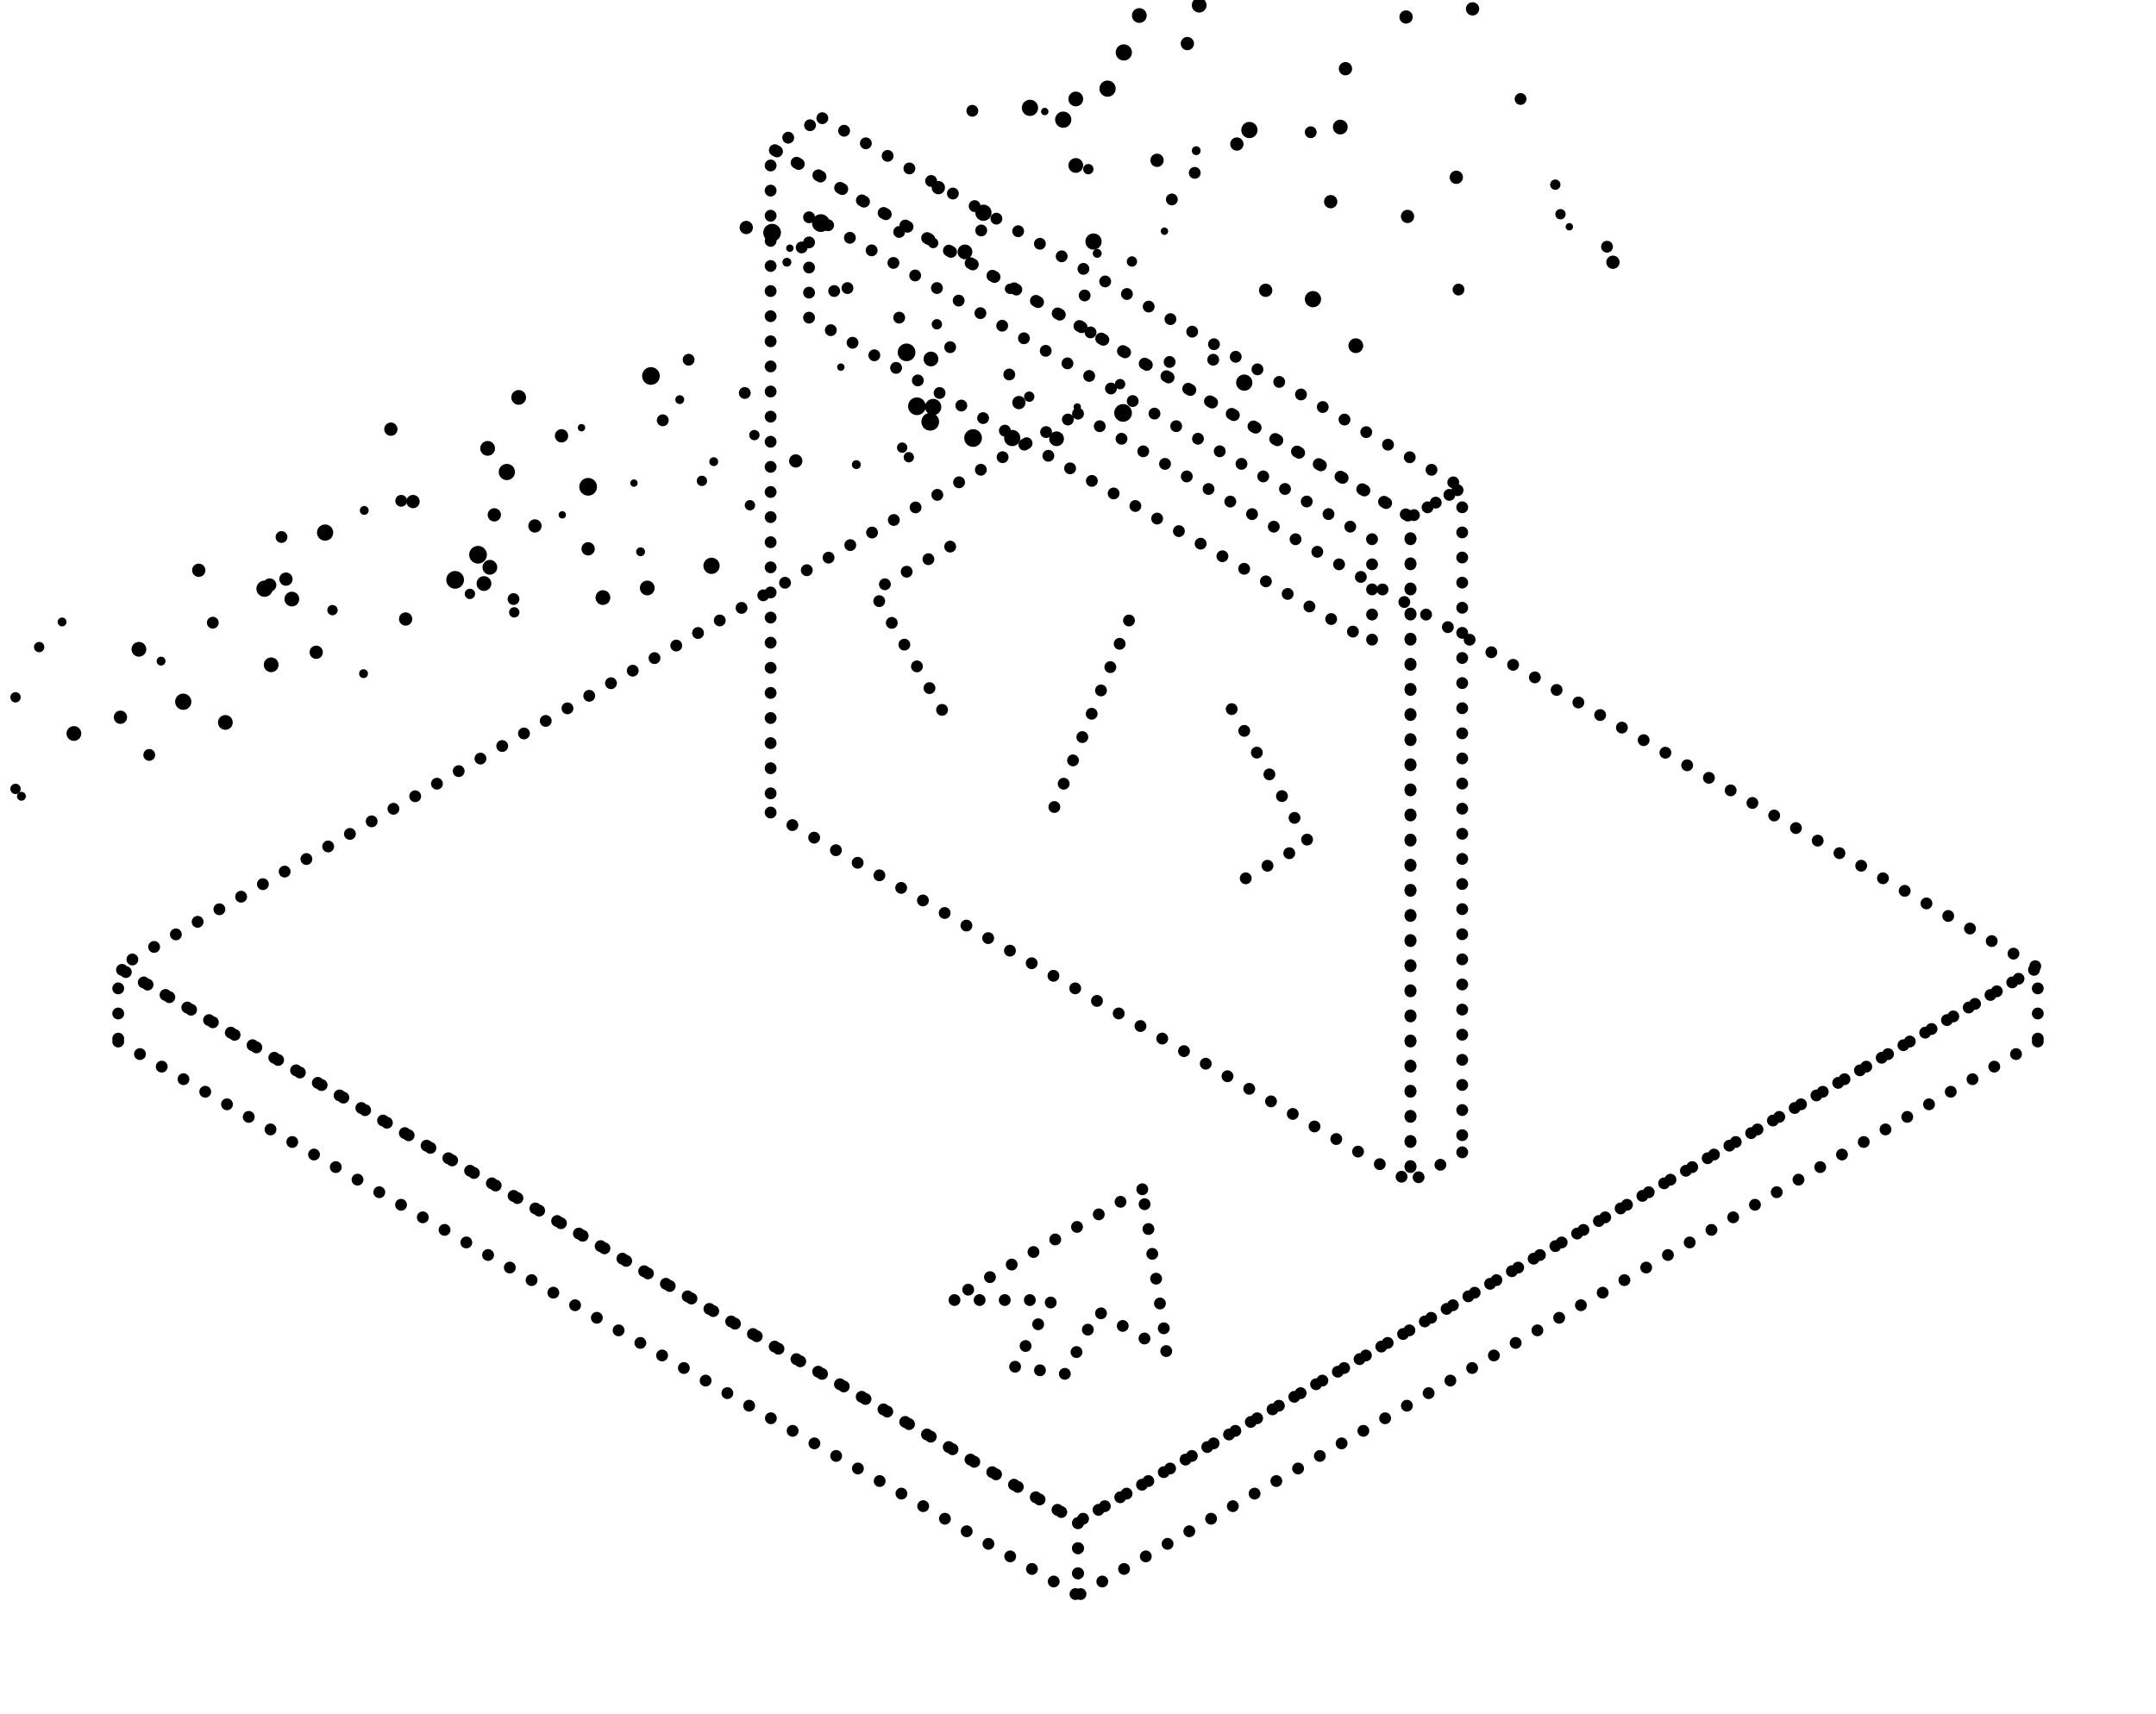
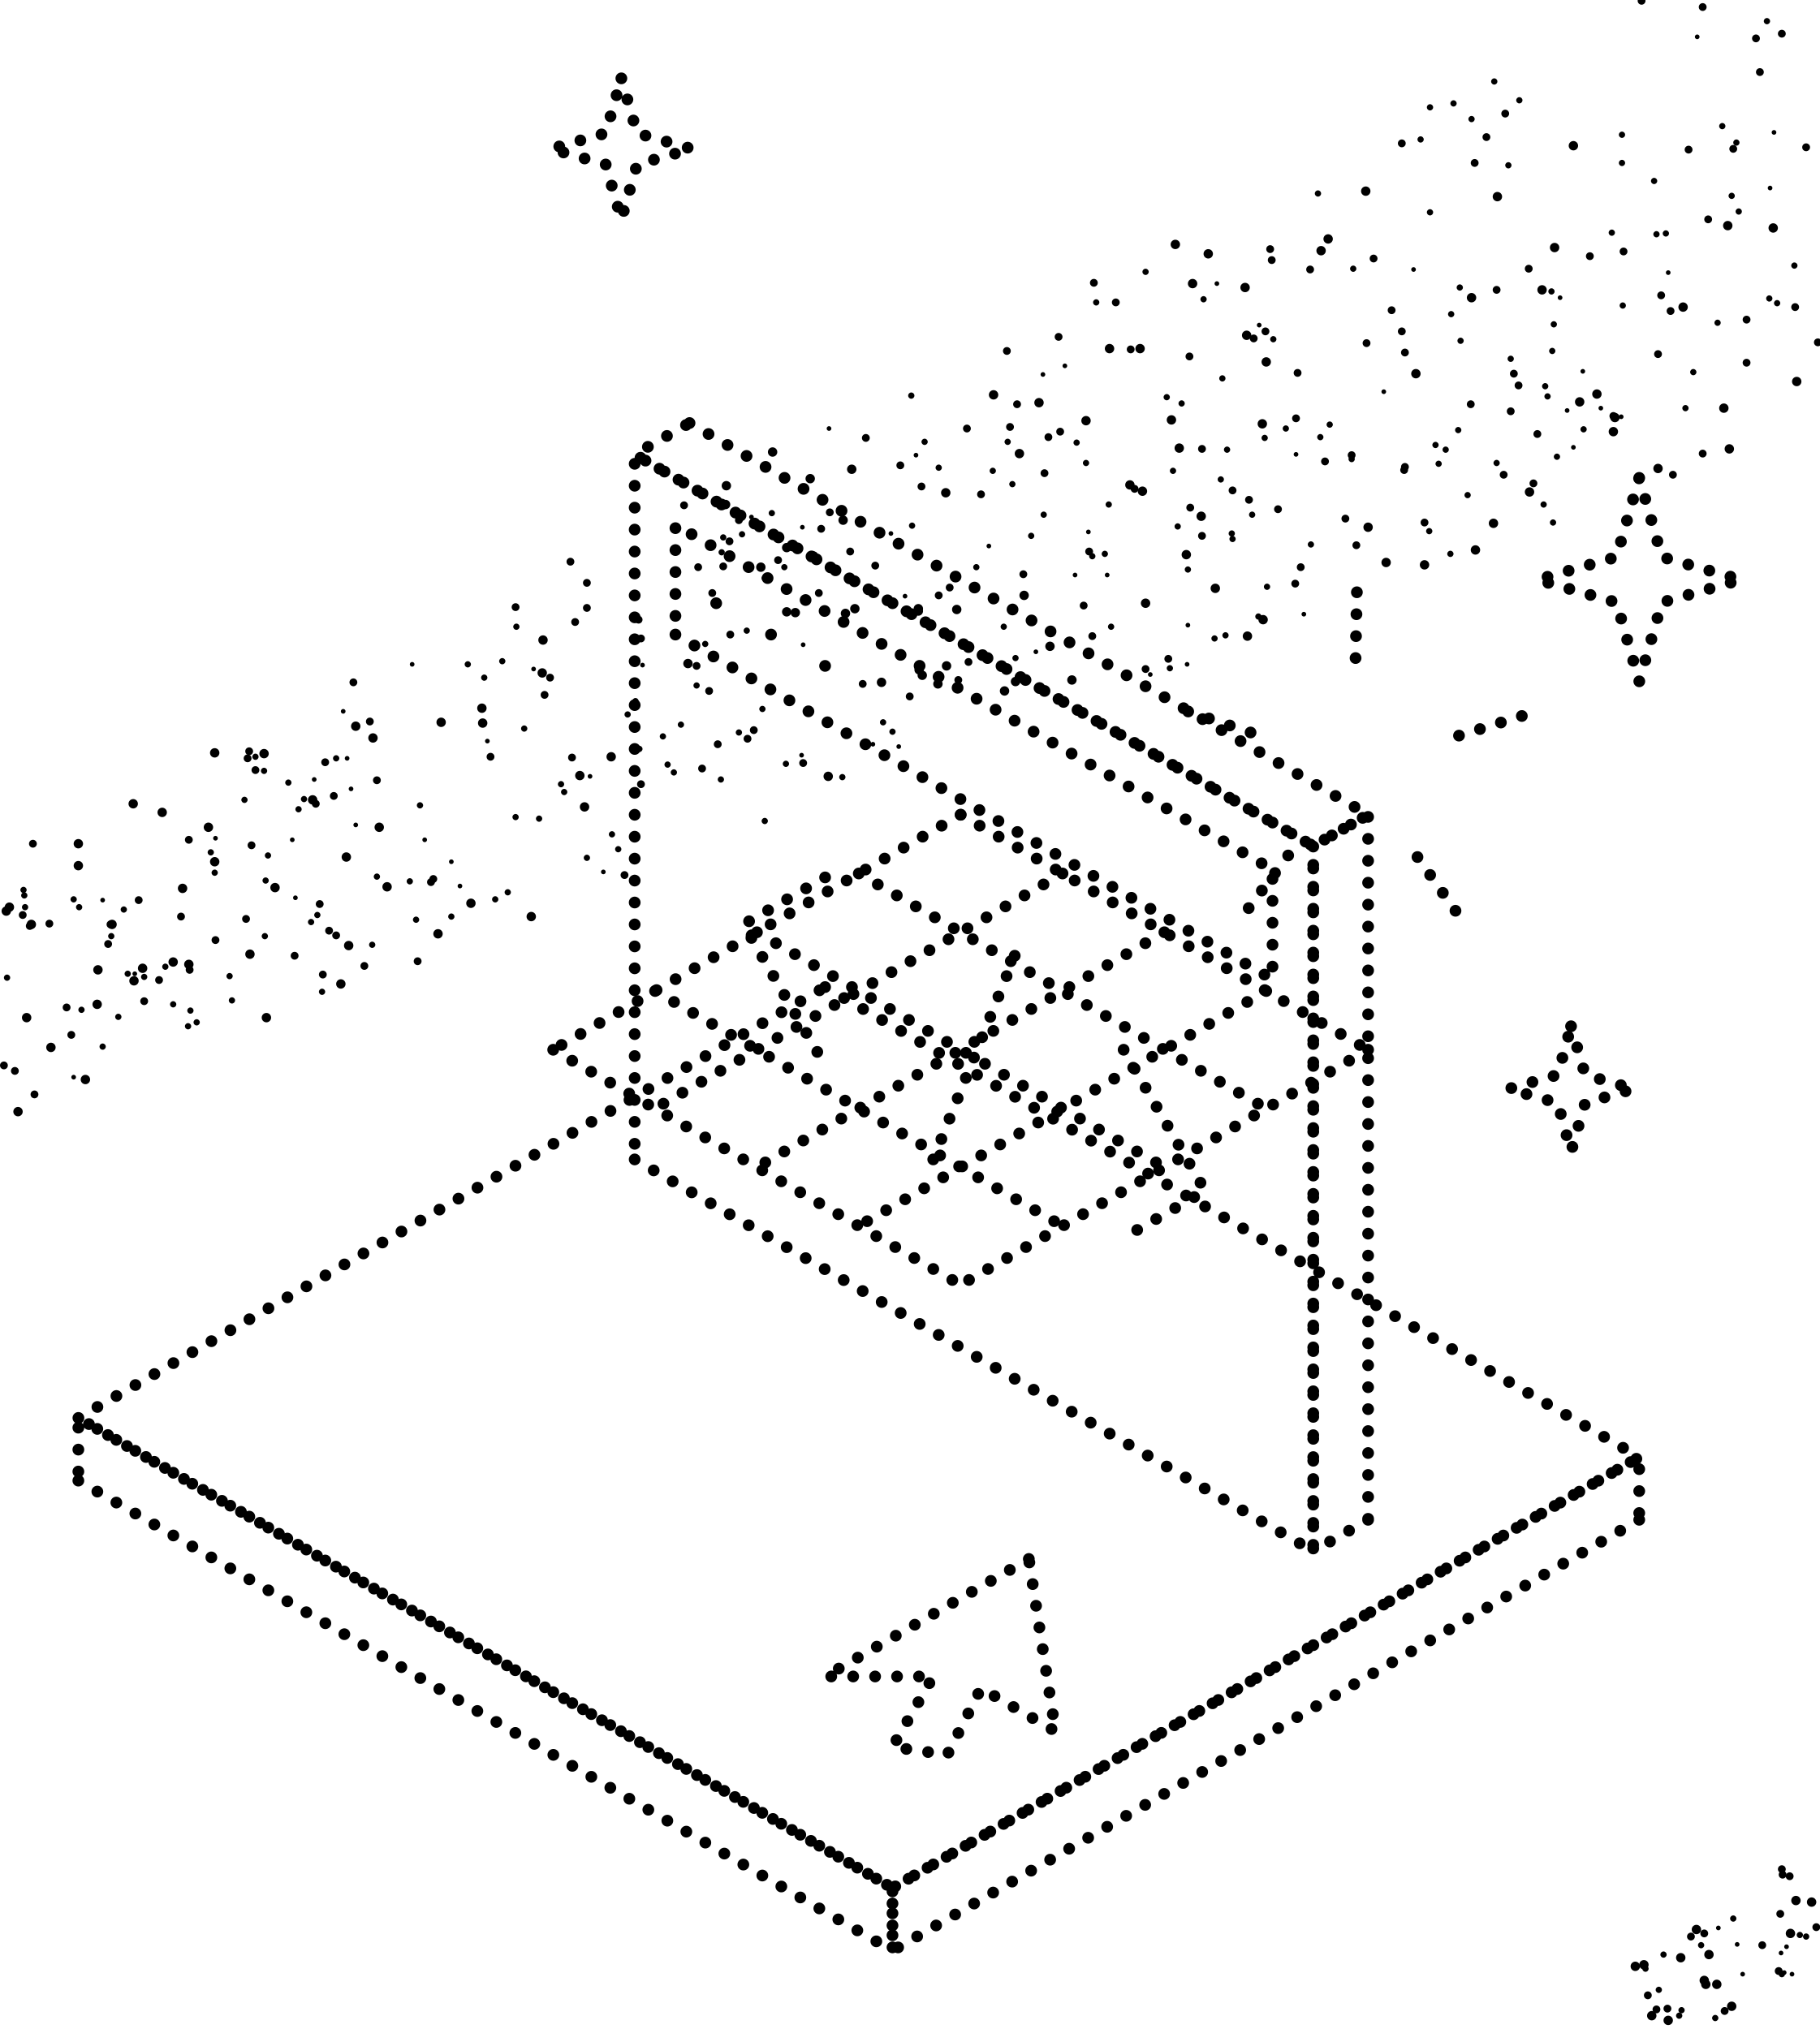
- <svg xmlns="http://www.w3.org/2000/svg" viewBox="-145.9 -66 291.8 232" fill="none" class="illo">
+ <svg xmlns="http://www.w3.org/2000/svg" viewBox="-122.6 -104 232.2 259" fill="none" class="illo">
  <g class="illo-dots" fill="currentColor">
-     <circle cx="-109.4" cy="13.2" r="0.9" />
-     <circle cx="-14.3" cy="-51" r="0.8" />
-     <circle cx="11.7" cy="-34.7" r="0.5" />
-     <circle cx="-24.2" cy="-34.6" r="0.8" />
-     <circle cx="-23.8" cy="-5.4" r="0.7" />
-     <circle cx="65.3" cy="-37" r="0.7" />
-     <circle cx="-9.2" cy="-26.9" r="0.7" />
-     <circle cx="-140.6" cy="21.6" r="0.7" />
-     <circle cx="-129.6" cy="31.1" r="0.9" />
-     <circle cx="-79.9" cy="-5.3" r="1" />
-     <circle cx="53.4" cy="-64.8" r="0.9" />
-     <circle cx="-49.6" cy="10.6" r="1.1" />
-     <circle cx="6.1" cy="-10.1" r="1.2" />
-     <circle cx="-127.1" cy="21.9" r="1" />
-     <circle cx="-124.1" cy="23.5" r="0.6" />
-     <circle cx="-22.9" cy="-4.1" r="0.7" />
-     <circle cx="16" cy="-45.6" r="0.6" />
-     <circle cx="-20" cy="-8.9" r="1.2" />
-     <circle cx="15.8" cy="-42.6" r="0.8" />
-     <circle cx="-2.9" cy="-6.6" r="1" />
-     <circle cx="-53.9" cy="-11.9" r="0.6" />
-     <circle cx="44.6" cy="-36.7" r="0.9" />
-     <circle cx="-32.1" cy="-16.3" r="0.5" />
-     <circle cx="-66.3" cy="-0.1" r="1.2" />
-     <circle cx="-82.3" cy="14.4" r="0.7" />
-     <circle cx="51.5" cy="-26.8" r="0.8" />
-     <circle cx="-67.2" cy="-8.1" r="0.5" />
-     <circle cx="-9.3" cy="-15.3" r="0.8" />
-     <circle cx="-44.4" cy="2.4" r="0.7" />
-     <circle cx="-143.8" cy="28.4" r="0.7" />
-     <circle cx="-103.1" cy="22.3" r="0.9" />
-     <circle cx="-23.2" cy="-18.3" r="1.2" />
-     <circle cx="-57.8" cy="-15.1" r="1.2" />
-     <circle cx="0.9" cy="-26" r="0.8" />
-     <circle cx="-34.8" cy="-35.8" r="1.2" />
-     <circle cx="-44.9" cy="-35.2" r="0.9" />
-     <circle cx="-56.2" cy="-9.1" r="0.8" />
-     <circle cx="2.1" cy="-33.3" r="1.1" />
-     <circle cx="-81.2" cy="9.1" r="1.2" />
-     <circle cx="-91" cy="17.8" r="0.9" />
-     <circle cx="-39" cy="-32.4" r="0.5" />
-     <circle cx="-30" cy="-3.1" r="0.6" />
-     <circle cx="-91.6" cy="1.8" r="0.8" />
-     <circle cx="1.4" cy="-43.1" r="0.7" />
-     <circle cx="-135.9" cy="33.3" r="1" />
-     <circle cx="-45.1" cy="-12.8" r="0.8" />
-     <circle cx="34.2" cy="-38.7" r="0.9" />
-     <circle cx="-50.9" cy="-0.9" r="0.7" />
-     <circle cx="-13.1" cy="-34.8" r="0.8" />
-     <circle cx="-19.6" cy="-10.9" r="1.1" />
-     <circle cx="64.6" cy="-41" r="0.7" />
-     <circle cx="16.4" cy="-65.3" r="1" />
-     <circle cx="-0.3" cy="-43.6" r="1" />
-     <circle cx="23.2" cy="-48.4" r="1.1" />
-     <circle cx="-69.8" cy="3.7" r="0.5" />
-     <circle cx="-33" cy="-26.6" r="0.8" />
-     <circle cx="-137.5" cy="18.2" r="0.6" />
-     <circle cx="36.2" cy="-56.7" r="0.9" />
-     <circle cx="-52.7" cy="-17.3" r="0.8" />
-     <circle cx="12.7" cy="-39" r="0.8" />
-     <circle cx="12.4" cy="-17" r="0.8" />
-     <circle cx="-18.9" cy="-40.6" r="0.9" />
-     <circle cx="-125.7" cy="36.2" r="0.8" />
-     <circle cx="-96.6" cy="3.1" r="0.6" />
-     <circle cx="-110.1" cy="13.7" r="1.1" />
-     <circle cx="-0.3" cy="-52.6" r="1" />
-     <circle cx="-19.1" cy="-22.1" r="0.7" />
-     <circle cx="10.7" cy="-44.3" r="0.9" />
-     <circle cx="-107.2" cy="12.4" r="0.9" />
-     <circle cx="-15.3" cy="-31.9" r="1" />
-     <circle cx="-19.9" cy="-17.4" r="1" />
-     <circle cx="22.5" cy="-14.2" r="1.1" />
-     <circle cx="44.4" cy="-63.7" r="0.9" />
-     <circle cx="-107.8" cy="6.7" r="0.8" />
-     <circle cx="-73.5" cy="5.2" r="0.9" />
-     <circle cx="-96.7" cy="25.2" r="0.6" />
-     <circle cx="6.2" cy="-58.9" r="1.1" />
-     <circle cx="-75.7" cy="-12.2" r="1" />
-     <circle cx="-80.4" cy="13" r="1" />
-     <circle cx="-77.3" cy="-2.1" r="1.1" />
-     <circle cx="8.3" cy="-63.9" r="1" />
-     <circle cx="-59.2" cy="8.7" r="0.6" />
-     <circle cx="-84.3" cy="12.5" r="1.2" />
-     <circle cx="-8" cy="-11.5" r="0.9" />
-     <circle cx="21.5" cy="-46.5" r="0.9" />
-     <circle cx="-121.1" cy="29" r="1.1" />
-     <circle cx="31.5" cy="-48.1" r="0.8" />
-     <circle cx="-4.5" cy="-50.9" r="0.5" />
-     <circle cx="5.7" cy="-14" r="0.7" />
-     <circle cx="-49.3" cy="-3.5" r="0.6" />
-     <circle cx="-12.8" cy="-37.2" r="1.1" />
-     <circle cx="59.9" cy="-52.6" r="0.8" />
-     <circle cx="18.3" cy="-17.3" r="0.8" />
-     <circle cx="-119" cy="11.2" r="0.9" />
-     <circle cx="1.7" cy="-21" r="0.8" />
-     <circle cx="-60.1" cy="-0.6" r="0.5" />
-     <circle cx="31.8" cy="-25.5" r="1.1" />
-     <circle cx="-76.3" cy="16.9" r="0.7" />
-     <circle cx="-101.9" cy="6.1" r="1.1" />
-     <circle cx="25.4" cy="-26.7" r="0.9" />
-     <circle cx="-38.2" cy="-3.6" r="0.9" />
-     <circle cx="-100.9" cy="16.6" r="0.7" />
-     <circle cx="4" cy="-54" r="1.1" />
-     <circle cx="-37.4" cy="-32.5" r="0.8" />
-     <circle cx="2.6" cy="-31.7" r="0.6" />
-     <circle cx="-66.3" cy="8.3" r="0.9" />
-     <circle cx="72.4" cy="-30.5" r="0.9" />
-     <circle cx="-39.4" cy="-30.5" r="0.6" />
-     <circle cx="7.3" cy="-30.6" r="0.7" />
-     <circle cx="-143.8" cy="40.8" r="0.7" />
-     <circle cx="71.6" cy="-32.6" r="0.8" />
-     <circle cx="-69.9" cy="-7" r="0.9" />
-     <circle cx="-106.4" cy="15.1" r="1" />
-     <circle cx="-43.8" cy="-7.1" r="0.7" />
-     <circle cx="51.2" cy="-42" r="0.9" />
-     <circle cx="-79" cy="3.7" r="0.9" />
-     <circle cx="-115.4" cy="31.8" r="1" />
-     <circle cx="-64.3" cy="14.9" r="1" />
-     <circle cx="-41.4" cy="-34.5" r="1.2" />
-     <circle cx="-109.2" cy="24" r="1" />
-     <circle cx="-117.1" cy="18.3" r="0.8" />
-     <circle cx="-21.8" cy="-11" r="1.2" />
-     <circle cx="-143" cy="41.8" r="0.6" />
-     <circle cx="-19.6" cy="-33.1" r="0.7" />
-     <circle cx="-14.2" cy="-6.7" r="1.2" />
-     <circle cx="-6.5" cy="-51.4" r="1.1" />
-     <circle cx="66.5" cy="-35.3" r="0.5" />
-     <circle cx="37.6" cy="-19.2" r="1" />
-     <circle cx="-90" cy="1.9" r="0.9" />
-     <circle cx="-2" cy="-49.8" r="1.1" />
-     <circle cx="14.8" cy="-60.1" r="0.9" />
-     <circle cx="-58.3" cy="13.6" r="1" />
-     <circle cx="-76.4" cy="15.1" r="0.8" />
-     <circle cx="-79.6" cy="10.8" r="1" />
-     <circle cx="-6.6" cy="-12.3" r="0.7" />
-     <circle cx="-8.9" cy="-6.7" r="1.1" />
-     <circle cx="35.5" cy="-48.8" r="1" />
-     <circle cx="-0.1" cy="-10.9" r="0.5" />
-     <circle cx="-93" cy="-7.9" r="0.9" />
+     <circle cx="17.3" cy="-65.4" r="0.4" />
+     <circle cx="54" cy="-54" r="0.3" />
+     <circle cx="-2.8" cy="-44.3" r="0.4" />
+     <circle cx="-9.9" cy="-11.8" r="0.4" />
+     <circle cx="18.9" cy="-39.6" r="0.4" />
+     <circle cx="-98.5" cy="3.2" r="0.5" />
+     <circle cx="102.9" cy="-101.3" r="0.4" />
+     <circle cx="-54.8" cy="13" r="0.6" />
+     <circle cx="38.6" cy="-24.9" r="0.6" />
+     <circle cx="-8.7" cy="-10.6" r="0.4" />
+     <circle cx="62.9" cy="-90.8" r="0.4" />
+     <circle cx="63.7" cy="-67.3" r="0.4" />
+     <circle cx="-2.9" cy="-16.7" r="0.6" />
+     <circle cx="62.6" cy="-63.9" r="0.4" />
+     <circle cx="23.6" cy="-18.6" r="0.5" />
+     <circle cx="-55.7" cy="-11" r="0.4" />
+     <circle cx="106.5" cy="-64.8" r="0.5" />
+     <circle cx="-20.1" cy="-21.7" r="0.3" />
+     <circle cx="-78.4" cy="5.4" r="0.6" />
+     <circle cx="-107.5" cy="25.8" r="0.4" />
+     <circle cx="-77.8" cy="-3.3" r="0.3" />
+     <circle cx="15.7" cy="-26.7" r="0.5" />
+     <circle cx="-44.5" cy="2.5" r="0.4" />
+     <circle cx="-5.4" cy="-26.3" r="0.6" />
+     <circle cx="-61.1" cy="-13.6" r="0.6" />
+     <circle cx="34.7" cy="-41.4" r="0.5" />
+     <circle cx="-19.2" cy="-42.9" r="0.6" />
+     <circle cx="59.9" cy="-90.3" r="0.4" />
+     <circle cx="-35.3" cy="-39.5" r="0.5" />
+     <circle cx="-60" cy="-7.4" r="0.5" />
+     <circle cx="38.5" cy="-49.9" r="0.6" />
+     <circle cx="-104.4" cy="19.6" r="0.6" />
+     <circle cx="-122.1" cy="32" r="0.5" />
+     <circle cx="-26.7" cy="-38" r="0.3" />
+     <circle cx="-20.3" cy="-7.6" r="0.3" />
+     <circle cx="-118.8" cy="14.2" r="0.5" />
+     <circle cx="39.9" cy="-60.7" r="0.4" />
+     <circle cx="-41.5" cy="-14.5" r="0.4" />
+     <circle cx="90.6" cy="-64.3" r="0.5" />
+     <circle cx="-53.8" cy="0.5" r="0.4" />
+     <circle cx="14.8" cy="-47.5" r="0.4" />
+     <circle cx="-1.8" cy="-19" r="0.6" />
+     <circle cx="69.5" cy="-89.5" r="0.5" />
+     <circle cx="37.4" cy="-60.8" r="0.5" />
+     <circle cx="75.8" cy="-72.4" r="0.6" />
+     <circle cx="-84.9" cy="10.6" r="0.3" />
+     <circle cx="-18.7" cy="-33.1" r="0.5" />
+     <circle cx="98.6" cy="-85" r="0.5" />
+     <circle cx="-52.4" cy="-17.5" r="0.5" />
+     <circle cx="56.7" cy="-59" r="0.5" />
+     <circle cx="50.5" cy="-34.4" r="0.5" />
+     <circle cx="7.2" cy="-52.4" r="0.5" />
+     <circle cx="39.7" cy="-70.8" r="0.5" />
+     <circle cx="2" cy="-31.6" r="0.4" />
+     <circle cx="55" cy="-64.4" r="0.5" />
+     <circle cx="10.7" cy="-43.6" r="0.5" />
+     <circle cx="-0.5" cy="-26.2" r="0.6" />
+     <circle cx="65.7" cy="-33.8" r="0.6" />
+     <circle cx="-91.2" cy="13.3" r="0.5" />
+     <circle cx="51.7" cy="-79.6" r="0.6" />
+     <circle cx="-90" cy="-5.7" r="0.5" />
+     <circle cx="-104.2" cy="23.8" r="0.5" />
+     <circle cx="-95.2" cy="6" r="0.6" />
+     <circle cx="56.3" cy="-85.7" r="0.5" />
+     <circle cx="-69.5" cy="13.4" r="0.4" />
+     <circle cx="-110.2" cy="24.2" r="0.6" />
+     <circle cx="16.8" cy="-22.8" r="0.5" />
+     <circle cx="72.5" cy="-69.7" r="0.5" />
+     <circle cx="88.8" cy="-74.1" r="0.4" />
+     <circle cx="32.7" cy="-67.8" r="0.3" />
+     <circle cx="39.1" cy="-29.1" r="0.4" />
+     <circle cx="-50.6" cy="-2.9" r="0.4" />
+     <circle cx="16" cy="-50.3" r="0.6" />
+     <circle cx="59.8" cy="-36.2" r="0.4" />
+     <circle cx="34.6" cy="-35.9" r="0.4" />
+     <circle cx="-68.4" cy="3.2" r="0.3" />
+     <circle cx="83.3" cy="-48.9" r="0.6" />
+     <circle cx="-98.6" cy="27" r="0.4" />
+     <circle cx="73.6" cy="-48.6" r="0.5" />
+     <circle cx="-33" cy="-5.9" r="0.5" />
+     <circle cx="46.9" cy="-73.5" r="0.6" />
+     <circle cx="-24.1" cy="-38.5" r="0.4" />
+     <circle cx="38.8" cy="-48.1" r="0.4" />
+     <circle cx="-80.6" cy="14.8" r="0.5" />
+     <circle cx="-27.9" cy="-35.8" r="0.4" />
+     <circle cx="45.9" cy="-48.2" r="0.4" />
+     <circle cx="-82.3" cy="-1.4" r="0.5" />
+     <circle cx="-41" cy="-8.4" r="0.4" />
+     <circle cx="-99.5" cy="13" r="0.5" />
+     <circle cx="-79.1" cy="21.6" r="0.6" />
+     <circle cx="-30" cy="-39.6" r="0.6" />
+     <circle cx="-5.3" cy="-18.5" r="0.6" />
+     <circle cx="4.1" cy="-43.9" r="0.4" />
+     <circle cx="5.6" cy="-15.8" r="0.6" />
+     <circle cx="29.6" cy="-67.8" r="0.6" />
+     <circle cx="90.9" cy="-43.4" r="0.5" />
+     <circle cx="-116.3" cy="13.9" r="0.5" />
+     <circle cx="36.3" cy="-67.3" r="0.6" />
+     <circle cx="65.6" cy="-83.2" r="0.5" />
+     <circle cx="-69.3" cy="18.7" r="0.5" />
+     <circle cx="-98.3" cy="25" r="0.4" />
+     <circle cx="-102.3" cy="21.1" r="0.5" />
+     <circle cx="19.2" cy="-24" r="0.4" />
+     <circle cx="14.2" cy="-17.2" r="0.6" />
+     <circle cx="95.4" cy="-76" r="0.5" />
+     <circle cx="29" cy="-24.2" r="0.3" />
+     <circle cx="-118.4" cy="3.7" r="0.5" />
+     <circle cx="-82.9" cy="13.7" r="0.4" />
+     <circle cx="76.1" cy="-45.7" r="0.4" />
+     <circle cx="-108.3" cy="14" r="0.6" />
+     <circle cx="-5.4" cy="-26" r="0.6" />
+     <circle cx="70.2" cy="-51.5" r="0.5" />
+     <circle cx="100.3" cy="-57.7" r="0.5" />
+     <circle cx="-14.1" cy="-33.6" r="0.5" />
+     <circle cx="106.7" cy="-55.3" r="0.6" />
+     <circle cx="8.1" cy="-28" r="0.6" />
+     <circle cx="-78.8" cy="-13.2" r="0.3" />
+     <circle cx="-53.4" cy="-18.1" r="0.6" />
+     <circle cx="43" cy="-56.4" r="0.5" />
+     <circle cx="103.8" cy="-87.1" r="0.3" />
+     <circle cx="38" cy="-25.3" r="0.4" />
+     <circle cx="18.7" cy="-30.6" r="0.3" />
+     <circle cx="-120.3" cy="37.9" r="0.6" />
+     <circle cx="-88.9" cy="-5.6" r="0.4" />
+     <circle cx="70.2" cy="-58.2" r="0.4" />
+     <circle cx="46.5" cy="-45.1" r="0.5" />
+     <circle cx="63.5" cy="-49.1" r="0.4" />
+     <circle cx="74.4" cy="-39.6" r="0.4" />
+     <circle cx="-78.3" cy="-7.2" r="0.3" />
+     <circle cx="-119.2" cy="25.9" r="0.6" />
+     <circle cx="83.5" cy="-50.7" r="0.6" />
+     <circle cx="-74.5" cy="7.9" r="0.4" />
+     <circle cx="14.6" cy="-30.6" r="0.3" />
+     <circle cx="79" cy="-52.7" r="0.6" />
+     <circle cx="28.9" cy="-19.2" r="0.3" />
+     <circle cx="-18.1" cy="-28.3" r="0.5" />
+     <circle cx="-57.8" cy="9.9" r="0.4" />
+     <circle cx="9.6" cy="-20.8" r="0.3" />
+     <circle cx="-78.1" cy="16.7" r="0.6" />
+     <circle cx="109.4" cy="-60.3" r="0.5" />
+     <circle cx="29.3" cy="-39.2" r="0.5" />
+     <circle cx="-47.7" cy="-26.4" r="0.5" />
+     <circle cx="-32.6" cy="-21.8" r="0.4" />
+     <circle cx="-32.1" cy="-15.8" r="0.5" />
+     <circle cx="-16.8" cy="-49.3" r="0.3" />
+     <circle cx="6.3" cy="-49.5" r="0.5" />
+     <circle cx="81.2" cy="-53.7" r="0.6" />
+     <circle cx="43.4" cy="-31.6" r="0.5" />
+     <circle cx="-53.1" cy="-15.3" r="0.5" />
+     <circle cx="16" cy="-44.9" r="0.4" />
+     <circle cx="-41.1" cy="-24.9" r="0.5" />
+     <circle cx="13.3" cy="-57.3" r="0.3" />
+     <circle cx="44.7" cy="-34.5" r="0.4" />
+     <circle cx="-24" cy="-46.3" r="0.6" />
+     <circle cx="-70" cy="-19.2" r="0.3" />
+     <circle cx="80.3" cy="-71.3" r="0.5" />
+     <circle cx="1" cy="-19.5" r="0.5" />
+     <circle cx="-88.7" cy="8.4" r="0.4" />
+     <circle cx="-108.4" cy="15.5" r="0.4" />
+     <circle cx="-2.8" cy="-28" r="0.5" />
+     <circle cx="-88.4" cy="5.2" r="0.4" />
+     <circle cx="-114.1" cy="24.6" r="0.5" />
+     <circle cx="-84.5" cy="-0.7" r="0.4" />
+     <circle cx="28.2" cy="-52.5" r="0.4" />
+     <circle cx="-48" cy="-1" r="0.6" />
+     <circle cx="29" cy="-31.3" r="0.4" />
+     <circle cx="-56.8" cy="0.3" r="0.4" />
+     <circle cx="7.5" cy="-46.1" r="0.6" />
+     <circle cx="23.6" cy="-69.3" r="0.4" />
+     <circle cx="-83.8" cy="-2" r="0.4" />
+     <circle cx="107.9" cy="-85.2" r="0.5" />
+     <circle cx="0.8" cy="-49.3" r="0.5" />
+     <circle cx="-118.6" cy="14" r="0.6" />
+     <circle cx="-4.9" cy="-17.8" r="0.6" />
+     <circle cx="-30.3" cy="-35.4" r="0.4" />
+     <circle cx="-82.5" cy="-4.5" r="0.3" />
+     <circle cx="12.5" cy="-61" r="0.5" />
+     <circle cx="90" cy="-74.2" r="0.4" />
+     <circle cx="-11.2" cy="-9" r="0.3" />
+     <circle cx="58.1" cy="-56.3" r="0.6" />
+     <circle cx="-29.5" cy="-34.9" r="0.5" />
+     <circle cx="92.2" cy="-64.8" r="0.6" />
+     <circle cx="-7.9" cy="-8.7" r="0.3" />
+     <circle cx="-121.4" cy="11.8" r="0.6" />
+     <circle cx="-81.4" cy="20.4" r="0.5" />
+     <circle cx="-88.9" cy="-7.8" r="0.6" />
+     <circle cx="-113.5" cy="28.1" r="0.5" />
+     <circle cx="-113.2" cy="10.8" r="0.4" />
+     <circle cx="30.8" cy="-46.7" r="0.5" />
+     <circle cx="-58.5" cy="-19.6" r="0.4" />
+     <circle cx="-38" cy="-10" r="0.4" />
+     <circle cx="-111.7" cy="33.8" r="0.6" />
+     <circle cx="-98.5" cy="19.1" r="0.6" />
+     <circle cx="49.1" cy="-37.8" r="0.5" />
+     <circle cx="74.9" cy="-53.4" r="0.4" />
+     <circle cx="49.9" cy="-45.9" r="0.5" />
+     <circle cx="98.4" cy="-79" r="0.4" />
+     <circle cx="-104.9" cy="10.9" r="0.5" />
+     <circle cx="-116.1" cy="29.7" r="0.6" />
+     <circle cx="-101.5" cy="19.4" r="0.4" />
+     <circle cx="-76.1" cy="19.3" r="0.5" />
+     <circle cx="27.9" cy="-46.8" r="0.6" />
+     <circle cx="-23.3" cy="-32.5" r="0.5" />
+     <circle cx="98.1" cy="-46.7" r="0.6" />
+     <circle cx="-13.5" cy="-26.3" r="0.6" />
+     <circle cx="73.1" cy="-42.3" r="0.5" />
+     <circle cx="84.5" cy="-65" r="0.4" />
+     <circle cx="70.6" cy="-56.3" r="0.5" />
+     <circle cx="-88.6" cy="25.9" r="0.6" />
+     <circle cx="-49.2" cy="-24.6" r="0.5" />
+     <circle cx="-112.2" cy="24.9" r="0.4" />
+     <circle cx="58.7" cy="-86.2" r="0.4" />
+     <circle cx="-106.3" cy="20.3" r="0.4" />
+     <circle cx="-12.5" cy="-16.7" r="0.5" />
+     <circle cx="62.5" cy="-33.3" r="0.4" />
+     <circle cx="-22.2" cy="-25.9" r="0.6" />
+     <circle cx="-79.7" cy="15.4" r="0.5" />
+     <circle cx="-20.2" cy="-36.7" r="0.3" />
+     <circle cx="36.6" cy="-22.8" r="0.6" />
+     <circle cx="-54.5" cy="-18.6" r="0.3" />
+     <circle cx="24.2" cy="-17.9" r="0.3" />
+     <circle cx="-25.5" cy="-31.6" r="0.6" />
+     <circle cx="-53.3" cy="-22.3" r="0.6" />
+     <circle cx="-13.9" cy="-44.1" r="0.6" />
+     <circle cx="89" cy="-58.8" r="0.5" />
+     <circle cx="-106.8" cy="12.1" r="0.4" />
+     <circle cx="-119.6" cy="9.6" r="0.4" />
+     <circle cx="19" cy="-59.5" r="0.6" />
+     <circle cx="68.1" cy="-93.6" r="0.4" />
+     <circle cx="34.7" cy="-35.2" r="0.4" />
+     <circle cx="65.2" cy="-66" r="0.6" />
+     <circle cx="-48.6" cy="-5" r="0.6" />
+     <circle cx="86.9" cy="-103.9" r="0.5" />
+     <circle cx="-47.3" cy="-4.9" r="0.3" />
+     <circle cx="-31" cy="-9" r="0.5" />
+     <circle cx="-29.4" cy="-23" r="0.5" />
+     <circle cx="-60.4" cy="-9.4" r="0.3" />
+     <circle cx="5.9" cy="-59.2" r="0.5" />
+     <circle cx="75.6" cy="-37.3" r="0.4" />
+     <circle cx="46" cy="-72" r="0.6" />
+     <circle cx="-0.3" cy="-17.2" r="0.5" />
+     <circle cx="26.5" cy="-19.9" r="0.5" />
+     <circle cx="-119.4" cy="11.8" r="0.4" />
+     <circle cx="-47.7" cy="5.5" r="0.4" />
+     <circle cx="-113.2" cy="33.5" r="0.3" />
+     <circle cx="3.6" cy="-34.3" r="0.3" />
+     <circle cx="-7.7" cy="-44.6" r="0.5" />
+     <circle cx="42.7" cy="-29.5" r="0.5" />
+     <circle cx="-121.8" cy="12.3" r="0.6" />
+     <circle cx="59.2" cy="-31.9" r="0.6" />
+     <circle cx="-4.6" cy="-47.6" r="0.4" />
+     <circle cx="-1.4" cy="-29" r="0.5" />
+     <circle cx="-96" cy="1.6" r="0.6" />
+     <circle cx="93.5" cy="-56.5" r="0.4" />
+     <circle cx="8" cy="-30.7" r="0.5" />
+     <circle cx="-65" cy="13" r="0.4" />
+     <circle cx="-88.8" cy="15.5" r="0.4" />
+     <circle cx="75.5" cy="-59.2" r="0.4" />
+     <circle cx="103.2" cy="-65.9" r="0.4" />
+     <circle cx="74.6" cy="-54.7" r="0.4" />
+     <circle cx="-105.5" cy="21.2" r="0.6" />
+     <circle cx="68" cy="-37.2" r="0.6" />
+     <circle cx="-119.5" cy="10.3" r="0.4" />
+     <circle cx="42.8" cy="-50.6" r="0.5" />
+     <circle cx="-67.6" cy="8.6" r="0.5" />
+     <circle cx="-56.8" cy="-26.5" r="0.5" />
+     <circle cx="52.7" cy="-71" r="0.5" />
+     <circle cx="-81.1" cy="-6.7" r="0.5" />
+     <circle cx="94.7" cy="-103.1" r="0.5" />
+     <circle cx="6" cy="-47.6" r="0.4" />
+     <circle cx="-121.7" cy="20.8" r="0.4" />
+     <circle cx="-73.2" cy="9.2" r="0.6" />
+     <circle cx="44.6" cy="-69.6" r="0.5" />
+     <circle cx="-42.5" cy="-12.8" r="0.4" />
+     <circle cx="-30.3" cy="-31.7" r="0.5" />
+     <circle cx="-118.2" cy="35.7" r="0.5" />
+     <circle cx="79.4" cy="-56.6" r="0.3" />
+     <circle cx="104.8" cy="-99.7" r="0.5" />
+     <circle cx="33.4" cy="-55.7" r="0.4" />
+     <circle cx="47.1" cy="-49.8" r="0.4" />
+     <circle cx="-93.3" cy="20.6" r="0.4" />
+     <circle cx="83.3" cy="-50.9" r="0.5" />
+     <circle cx="-105.4" cy="20.3" r="0.3" />
+     <circle cx="71.2" cy="-54.8" r="0.5" />
+     <circle cx="34" cy="-46.6" r="0.4" />
+     <circle cx="-6.2" cy="-36.9" r="0.4" />
+     <circle cx="28.8" cy="-33.2" r="0.6" />
+     <circle cx="-49.8" cy="-32.3" r="0.5" />
+     <circle cx="-5.7" cy="-45.9" r="0.3" />
+     <circle cx="-95.2" cy="-7.9" r="0.6" />
+     <circle cx="84.4" cy="-83.2" r="0.4" />
+     <circle cx="11.4" cy="-21.5" r="0.6" />
+     <circle cx="-75.1" cy="16.6" r="0.4" />
+     <circle cx="69.3" cy="-43.4" r="0.5" />
+     <circle cx="56.7" cy="-44.4" r="0.5" />
+     <circle cx="-119.7" cy="12.8" r="0.5" />
+     <circle cx="-33.7" cy="-16.5" r="0.4" />
+     <circle cx="-29.9" cy="-42" r="0.6" />
+     <circle cx="89.4" cy="-66.3" r="0.5" />
+     <circle cx="16.8" cy="-33" r="0.4" />
+     <circle cx="-27.2" cy="-9.7" r="0.5" />
+     <circle cx="-98.4" cy="19.8" r="0.5" />
+     <circle cx="56.6" cy="-44" r="0.5" />
+     <circle cx="-112.6" cy="3.7" r="0.6" />
+     <circle cx="30.8" cy="-35.6" r="0.5" />
+     <circle cx="-101.9" cy="-0.3" r="0.6" />
+     <circle cx="69.9" cy="-82.9" r="0.4" />
+     <circle cx="74.2" cy="-67" r="0.6" />
+     <circle cx="-77.2" cy="-11.3" r="0.6" />
+     <circle cx="-69" cy="-1.2" r="0.4" />
+     <circle cx="-108.8" cy="16.5" r="0.5" />
+     <circle cx="26.9" cy="-50.4" r="0.6" />
+     <circle cx="-61" cy="-11.7" r="0.6" />
+     <circle cx="4.2" cy="-53.6" r="0.6" />
+     <circle cx="92.5" cy="-51.9" r="0.4" />
+     <circle cx="78.2" cy="-85.4" r="0.6" />
+     <circle cx="-82.7" cy="-1.9" r="0.6" />
+     <circle cx="7" cy="-20" r="0.4" />
+     <circle cx="97.9" cy="-75.2" r="0.6" />
+     <circle cx="71.3" cy="-91.2" r="0.4" />
+     <circle cx="10.5" cy="-56.2" r="0.3" />
+     <circle cx="67.1" cy="-86.5" r="0.5" />
+     <circle cx="7" cy="-17" r="0.6" />
+     <circle cx="38.9" cy="-61.7" r="0.5" />
+     <circle cx="-90.8" cy="-8.1" r="0.5" />
+     <circle cx="-100.5" cy="18.8" r="0.6" />
+     <circle cx="-44.6" cy="-7.4" r="0.6" />
+     <circle cx="23.6" cy="-27" r="0.6" />
+     <circle cx="-16.9" cy="-4.9" r="0.6" />
+     <circle cx="-56.7" cy="-24" r="0.4" />
+     <circle cx="19.8" cy="-65.4" r="0.5" />
+     <circle cx="-109.5" cy="10.9" r="0.3" />
+     <circle cx="-21.1" cy="-25.8" r="0.6" />
+     <circle cx="21.6" cy="-42.1" r="0.6" />
+     <circle cx="-95.7" cy="4.8" r="0.4" />
+     <circle cx="39.5" cy="-72.2" r="0.5" />
+     <circle cx="-70.3" cy="8.5" r="0.4" />
+     <circle cx="-26.4" cy="-10.8" r="0.5" />
+     <circle cx="84.3" cy="-50.8" r="0.3" />
+     <circle cx="-85.3" cy="3.2" r="0.3" />
+     <circle cx="100.3" cy="-63.2" r="0.5" />
+     <circle cx="-97.5" cy="26.5" r="0.4" />
+     <circle cx="61" cy="-44.8" r="0.4" />
+     <circle cx="41.5" cy="-49.3" r="0.4" />
+     <circle cx="-6.5" cy="-15.1" r="0.5" />
+     <circle cx="65.2" cy="-88.8" r="0.4" />
+     <circle cx="-8.9" cy="-35.9" r="0.3" />
+     <circle cx="40.5" cy="-39" r="0.5" />
+     <circle cx="-33.7" cy="-19" r="0.5" />
+     <circle cx="101.5" cy="-99.1" r="0.5" />
+     <circle cx="-91.4" cy="-1.9" r="0.4" />
+     <circle cx="50.1" cy="-69.7" r="0.4" />
+     <circle cx="57.8" cy="-69.6" r="0.3" />
+     <circle cx="99.3" cy="-77" r="0.4" />
+     <circle cx="36.5" cy="-61.2" r="0.6" />
+     <circle cx="-15" cy="-37.6" r="0.6" />
+     <circle cx="-65" cy="6" r="0.3" />
+     <circle cx="10.6" cy="-38.3" r="0.4" />
+     <circle cx="31.6" cy="-71.6" r="0.6" />
+     <circle cx="33.2" cy="-42.8" r="0.4" />
+     <circle cx="94.7" cy="-46.1" r="0.5" />
+     <circle cx="-5.4" cy="-26.4" r="0.4" />
+     <circle cx="-28.3" cy="-37.6" r="0.5" />
+     <circle cx="-82.1" cy="12.8" r="0.4" />
+     <circle cx="29.2" cy="-58.5" r="0.5" />
+     <circle cx="97.4" cy="-51.9" r="0.6" />
+     <circle cx="-25" cy="0.8" r="0.4" />
+     <circle cx="59.2" cy="-37.3" r="0.5" />
+     <circle cx="59.9" cy="-76.9" r="0.4" />
+     <circle cx="-22.2" cy="-34.1" r="0.6" />
+     <circle cx="23.2" cy="-41.3" r="0.6" />
+     <circle cx="-17.8" cy="-36.5" r="0.5" />
+     <circle cx="-90.7" cy="17.8" r="0.6" />
+     <circle cx="-110.1" cy="19.8" r="0.6" />
+     <circle cx="33.8" cy="-22.9" r="0.4" />
+     <circle cx="-109.5" cy="29.6" r="0.4" />
+     <circle cx="-45.6" cy="7.3" r="0.3" />
+     <circle cx="10" cy="-52.6" r="0.6" />
+     <circle cx="18.4" cy="-33.3" r="0.4" />
+     <circle cx="31" cy="-65.8" r="0.4" />
+     <circle cx="54.3" cy="-32.2" r="0.6" />
+     <circle cx="51.8" cy="-60.2" r="0.5" />
+     <circle cx="99" cy="-85.8" r="0.4" />
+     <circle cx="5.5" cy="-24" r="0.4" />
+     <circle cx="-87.5" cy="9.3" r="0.6" />
+     <circle cx="42.8" cy="-46" r="0.3" />
+     <circle cx="38.1" cy="-62.5" r="0.3" />
+     <circle cx="-33.5" cy="-31.6" r="0.5" />
+     <circle cx="-30.5" cy="-33.5" r="0.4" />
+     <circle cx="94" cy="-99.3" r="0.3" />
+     <circle cx="-1.9" cy="-41.1" r="0.6" />
+     <circle cx="77.4" cy="-51.6" r="0.3" />
+     <circle cx="104.2" cy="-65.3" r="0.4" />
+     <circle cx="22.2" cy="-41.6" r="0.5" />
+     <circle cx="-105.6" cy="-1.4" r="0.6" />
+     <circle cx="-47.7" cy="-29.6" r="0.5" />
+     <circle cx="37.2" cy="-38.3" r="0.4" />
+     <circle cx="65.1" cy="-52.4" r="0.5" />
+     <circle cx="-22.5" cy="-31.6" r="0.4" />
+     <circle cx="102" cy="-94.8" r="0.5" />
+     <circle cx="27.7" cy="-36.8" r="0.4" />
+     <circle cx="-75.4" cy="-11.9" r="0.5" />
+     <circle cx="-7.1" cy="-27.9" r="0.3" />
+     <circle cx="26.3" cy="-53.3" r="0.4" />
+     <circle cx="-36.6" cy="-5.4" r="0.4" />
+     <circle cx="45.6" cy="-79.3" r="0.4" />
+     <circle cx="49.9" cy="-45.4" r="0.4" />
+     <circle cx="-10.1" cy="-16.9" r="0.6" />
+     <circle cx="-99.3" cy="9.4" r="0.6" />
+     <circle cx="-35.7" cy="-11.5" r="0.4" />
+     <circle cx="81.7" cy="-51.9" r="0.3" />
+     <circle cx="26.7" cy="-18.7" r="0.4" />
+     <circle cx="-66.3" cy="-11.8" r="0.6" />
+     <circle cx="-100.5" cy="24.2" r="0.4" />
+     <circle cx="-62.9" cy="-19.2" r="0.4" />
+     <circle cx="11.2" cy="-48.2" r="0.5" />
+     <circle cx="64.7" cy="-40.8" r="0.4" />
+     <circle cx="-67.3" cy="8.2" r="0.5" />
+     <circle cx="-34.8" cy="-19.3" r="0.6" />
+     <circle cx="52" cy="-36.7" r="0.6" />
+     <circle cx="39" cy="-57.8" r="0.6" />
+     <circle cx="56.3" cy="-61.7" r="0.5" />
+     <circle cx="30.7" cy="-38.1" r="0.6" />
+     <circle cx="-31.7" cy="-28.3" r="0.5" />
+     <circle cx="75.4" cy="-66.8" r="0.4" />
+     <circle cx="-37.4" cy="-6.4" r="0.4" />
+     <circle cx="-43.7" cy="4.4" r="0.4" />
+     <circle cx="84.6" cy="-71.9" r="0.5" />
+     <circle cx="-6.3" cy="-53.5" r="0.4" />
+     <circle cx="-40.8" cy="-3.9" r="0.5" />
+     <circle cx="-5" cy="-41.9" r="0.5" />
+     <circle cx="-80" cy="-2.4" r="0.5" />
+     <circle cx="-81.5" cy="22.6" r="0.4" />
+     <circle cx="-74.2" cy="1.6" r="0.6" />
+     <circle cx="-27.3" cy="-23.5" r="0.4" />
+     <circle cx="97.2" cy="-87.9" r="0.4" />
+     <circle cx="96.6" cy="-62.8" r="0.4" />
+     <circle cx="-120.7" cy="32.7" r="0.5" />
+     <circle cx="106.4" cy="-70.1" r="0.4" />
+     <circle cx="78.2" cy="-46.9" r="0.3" />
+     <circle cx="9" cy="-35.6" r="0.4" />
+     <circle cx="68.4" cy="-67" r="0.5" />
+     <circle cx="27.4" cy="-72.8" r="0.6" />
+     <circle cx="90.3" cy="-69.2" r="0.3" />
+     <circle cx="-108.5" cy="14" r="0.5" />
+     <circle cx="-25.3" cy="-13.5" r="0.4" />
+     <circle cx="2.6" cy="-40.9" r="0.5" />
+     <circle cx="-90.5" cy="3.9" r="0.5" />
+     <circle cx="68.5" cy="-78.9" r="0.6" />
+     <circle cx="60.6" cy="-47.2" r="0.4" />
+     <circle cx="-12.1" cy="-48.1" r="0.5" />
+     <circle cx="-112.6" cy="6.5" r="0.6" />
+     <circle cx="-104.2" cy="20.7" r="0.4" />
+     <circle cx="17" cy="-67.9" r="0.5" />
+     <circle cx="-66.7" cy="15.2" r="0.6" />
+     <circle cx="-42.9" cy="7.7" r="0.5" />
+     <circle cx="68.4" cy="-44.9" r="0.4" />
+     <circle cx="-40.8" cy="-22.5" r="0.5" />
+     <circle cx="-75" cy="-9.8" r="0.6" />
+     <circle cx="83.1" cy="-74.3" r="0.4" />
+     <circle cx="-85" cy="18" r="0.5" />
+     <circle cx="-59.4" cy="10.8" r="0.4" />
+     <circle cx="79.5" cy="-49.2" r="0.4" />
+     <circle cx="-95.1" cy="16" r="0.5" />
+     <circle cx="-85.8" cy="-4.1" r="0.4" />
+     <circle cx="75.7" cy="-62.6" r="0.4" />
+     <circle cx="-112.5" cy="11.8" r="0.4" />
+     <circle cx="-74.5" cy="-4.4" r="0.5" />
+     <circle cx="-81.8" cy="11.4" r="0.5" />
+     <circle cx="63.8" cy="-60.5" r="0.4" />
+     <circle cx="32.5" cy="-28.9" r="0.6" />
+     <circle cx="-14.7" cy="-25.7" r="0.6" />
+     <circle cx="-63.9" cy="9.1" r="0.3" />
+     <circle cx="-91" cy="-7.2" r="0.5" />
+     <circle cx="76.5" cy="-66" r="0.3" />
+     <circle cx="-16.7" cy="-38.6" r="0.5" />
+     <circle cx="-77.2" cy="1.3" r="0.3" />
+     <circle cx="-30.6" cy="-4.5" r="0.4" />
+     <circle cx="27.1" cy="-43.9" r="0.4" />
+     <circle cx="-79.7" cy="-7.2" r="0.4" />
+     <circle cx="88.5" cy="-80.9" r="0.4" />
+     <circle cx="16.3" cy="-36.1" r="0.3" />
+     <circle cx="-20.1" cy="-6.6" r="0.5" />
+     <circle cx="-28.3" cy="-10.5" r="0.4" />
+     <circle cx="21.7" cy="-59.4" r="0.5" />
+     <circle cx="-51" cy="-3.9" r="0.4" />
+     <circle cx="-90" cy="-7.4" r="0.4" />
+     <circle cx="16.4" cy="-33.6" r="0.5" />
+     <circle cx="72.6" cy="-41.2" r="0.6" />
+     <circle cx="-22.3" cy="-6.5" r="0.4" />
+     <circle cx="-93" cy="23.7" r="0.4" />
+     <circle cx="61.9" cy="-46.6" r="0.4" />
+     <circle cx="103.7" cy="-74.9" r="0.6" />
+     <circle cx="12.7" cy="-48.9" r="0.5" />
+     <circle cx="-60.8" cy="-17.5" r="0.4" />
+     <circle cx="-62.5" cy="11.3" r="0.6" />
+     <circle cx="-15.1" cy="-4.8" r="0.4" />
+     <circle cx="-49.6" cy="-7.3" r="0.5" />
+     <circle cx="32.4" cy="-22.5" r="0.4" />
+     <circle cx="-25" cy="-30.2" r="0.4" />
+     <circle cx="43.8" cy="-25.6" r="0.3" />
+     <circle cx="103.3" cy="-80" r="0.3" />
+     <circle cx="84.4" cy="-86.8" r="0.4" />
+     <circle cx="-95.1" cy="3" r="0.3" />
+     <circle cx="89" cy="-44.2" r="0.6" />
+     <circle cx="-77.5" cy="-16.9" r="0.5" />
+     <circle cx="36.8" cy="-40.2" r="0.5" />
+     <circle cx="92.9" cy="-84.9" r="0.5" />
+     <circle cx="6.6" cy="-42.2" r="0.4" />
+     <circle cx="-10.9" cy="-31.8" r="0.5" />
+     <circle cx="-40.6" cy="-19.1" r="0.3" />
+     <circle cx="-95.2" cy="7.4" r="0.4" />
+     <circle cx="22.9" cy="-59.5" r="0.6" />
+     <circle cx="95.1" cy="149.3" r="0.6" />
+     <circle cx="106.1" cy="148" r="0.3" />
+     <circle cx="108.6" cy="138.8" r="0.6" />
+     <circle cx="87.4" cy="147.3" r="0.4" />
+     <circle cx="98.4" cy="152.1" r="0.6" />
+     <circle cx="90.3" cy="153.9" r="0.6" />
+     <circle cx="99.1" cy="144.2" r="0.3" />
+     <circle cx="88.4" cy="153.4" r="0.3" />
+     <circle cx="93.9" cy="142.3" r="0.6" />
+     <circle cx="102.3" cy="144.3" r="0.5" />
+     <circle cx="95.5" cy="145.5" r="0.6" />
+     <circle cx="97.5" cy="152.7" r="0.5" />
+     <circle cx="92" cy="152.6" r="0.4" />
+     <circle cx="104.7" cy="145.3" r="0.3" />
+     <circle cx="89.1" cy="150" r="0.4" />
+     <circle cx="104.8" cy="148" r="0.4" />
+     <circle cx="104.8" cy="134.6" r="0.5" />
+     <circle cx="96.5" cy="149.3" r="0.6" />
+     <circle cx="105.8" cy="135.5" r="0.5" />
+     <circle cx="107.9" cy="143.2" r="0.4" />
+     <circle cx="87.2" cy="146.8" r="0.6" />
+     <circle cx="104.9" cy="135.3" r="0.5" />
+     <circle cx="98.6" cy="140.9" r="0.4" />
+     <circle cx="99.8" cy="148" r="0.3" />
+     <circle cx="89.7" cy="145.5" r="0.4" />
+     <circle cx="90.2" cy="152.4" r="0.5" />
+     <circle cx="88.2" cy="153.3" r="0.6" />
+     <circle cx="104.4" cy="147.6" r="0.5" />
+     <circle cx="93.2" cy="143.2" r="0.5" />
+     <circle cx="86.1" cy="147" r="0.6" />
+     <circle cx="105.4" cy="144.5" r="0.3" />
+     <circle cx="96.3" cy="153.6" r="0.4" />
+     <circle cx="106.6" cy="138.6" r="0.6" />
+     <circle cx="87.7" cy="150.7" r="0.5" />
+     <circle cx="91.7" cy="153.3" r="0.4" />
+     <circle cx="94.5" cy="144.3" r="0.4" />
+     <circle cx="109.2" cy="142" r="0.5" />
+     <circle cx="105.9" cy="142.8" r="0.6" />
+     <circle cx="96.7" cy="142.1" r="0.3" />
+     <circle cx="107.1" cy="143" r="0.4" />
+     <circle cx="94.9" cy="142.8" r="0.5" />
+     <circle cx="105.1" cy="147.8" r="0.3" />
+     <circle cx="91.9" cy="145.9" r="0.6" />
+     <circle cx="94.9" cy="148.8" r="0.6" />
+     <circle cx="88.8" cy="152.5" r="0.5" />
+     <circle cx="104.6" cy="140.3" r="0.5" />
  </g>
-   <g class="illo-lines" stroke="currentColor" stroke-width="1.6" stroke-linecap="round" stroke-linejoin="round" stroke-dasharray="0 3.4">
-     <path d="M129.9 75L0 150L0 140L129.9 65Z" class="f" />
-     <path d="M-129.9 75L0 150L0 140L-129.9 65Z" class="f" />
-     <path d="M0 -10L129.9 65L0 140L-129.9 65Z" class="f" />
+   <g class="illo-lines" stroke="currentColor" stroke-width="1.5" stroke-linecap="round" stroke-linejoin="round" stroke-dasharray="0 2.8">
+     <path d="M86.6 90L-8.7 145L-8.7 137L86.6 82Z" class="f" />
+     <path d="M-112.6 85L-8.7 145L-8.7 137L-112.6 77Z" class="f" />
+     <path d="M-17.3 22L86.6 82L-8.7 137L-112.6 77Z" class="f" />
+     <path d="M0 0L-52 30" class="n" />
+     <path d="M13 7.5L-39 37.5" class="n" />
+     <path d="M26 15L-26 45" class="n" />
+     <path d="M39 22.5L-13 52.5" class="n" />
+     <path d="M52 30L0 60" class="n" />
+     <path d="M0 0L52 30" class="n" />
+     <path d="M-13 7.5L39 37.5" class="n" />
+     <path d="M-26 15L26 45" class="n" />
+     <path d="M-39 22.5L13 52.5" class="n" />
+     <path d="M-52 30L0 60" class="n" />
    <path d="M52 90L45 94L45 4L52 0Z" class="f" />
    <path d="M-41.6 44L45 94L45 4L-41.6 -46Z" class="f" />
    <path d="M-34.6 -50L52 0L45 4L-41.6 -46Z" class="f" />
    <path d="M8.7 95L-17.3 110L-3.5 110L-8.7 119L-1.7 120L2.6 111.5L12.1 117Z" class="f" />
    <path d="M-36.4 -23L39.8 21L39.8 7L-36.4 -37Z" class="n" />
    <path d="M-31.2 -27L-29.4 -26" class="n" />
    <path d="M-24.2 -23L-22.5 -22" class="n" />
    <path d="M-17.3 -19L-15.6 -18" class="n" />
    <path d="M-17.3 8L-27.7 14L-17.3 32" class="n" />
    <path d="M20.8 30L31.2 48L20.8 54" class="n" />
    <path d="M6.9 18L-3.5 44" class="n" />
+     <path d="M86.6 -43L89.5 -32.9L99.6 -30L89.5 -27.1L86.6 -17L83.7 -27.1L73.6 -30L83.7 -32.9Z" class="f" />
+     <path d="M77.9 27L79.7 33.2L85.9 35L79.7 36.8L77.9 43L76.2 36.8L69.9 35L76.2 33.2Z" class="f" />
+     <path d="M-43.3 -94L-41.3 -87L-34.3 -85L-41.3 -83L-43.3 -76L-45.3 -83L-52.3 -85L-45.3 -87Z" class="f" />
+     <path d="M63.6 -10.1L73.2 -13.1" class="n" />
+     <path d="M58.3 5.4L64.1 13.6" class="n" />
+     <path d="M41.8 5.2L35.8 13.2" class="n" />
+     <path d="M37 -10.5L27.5 -13.7" class="n" />
+     <path d="M50.4 -20L50.6 -30" class="n" />
  </g>
</svg>
